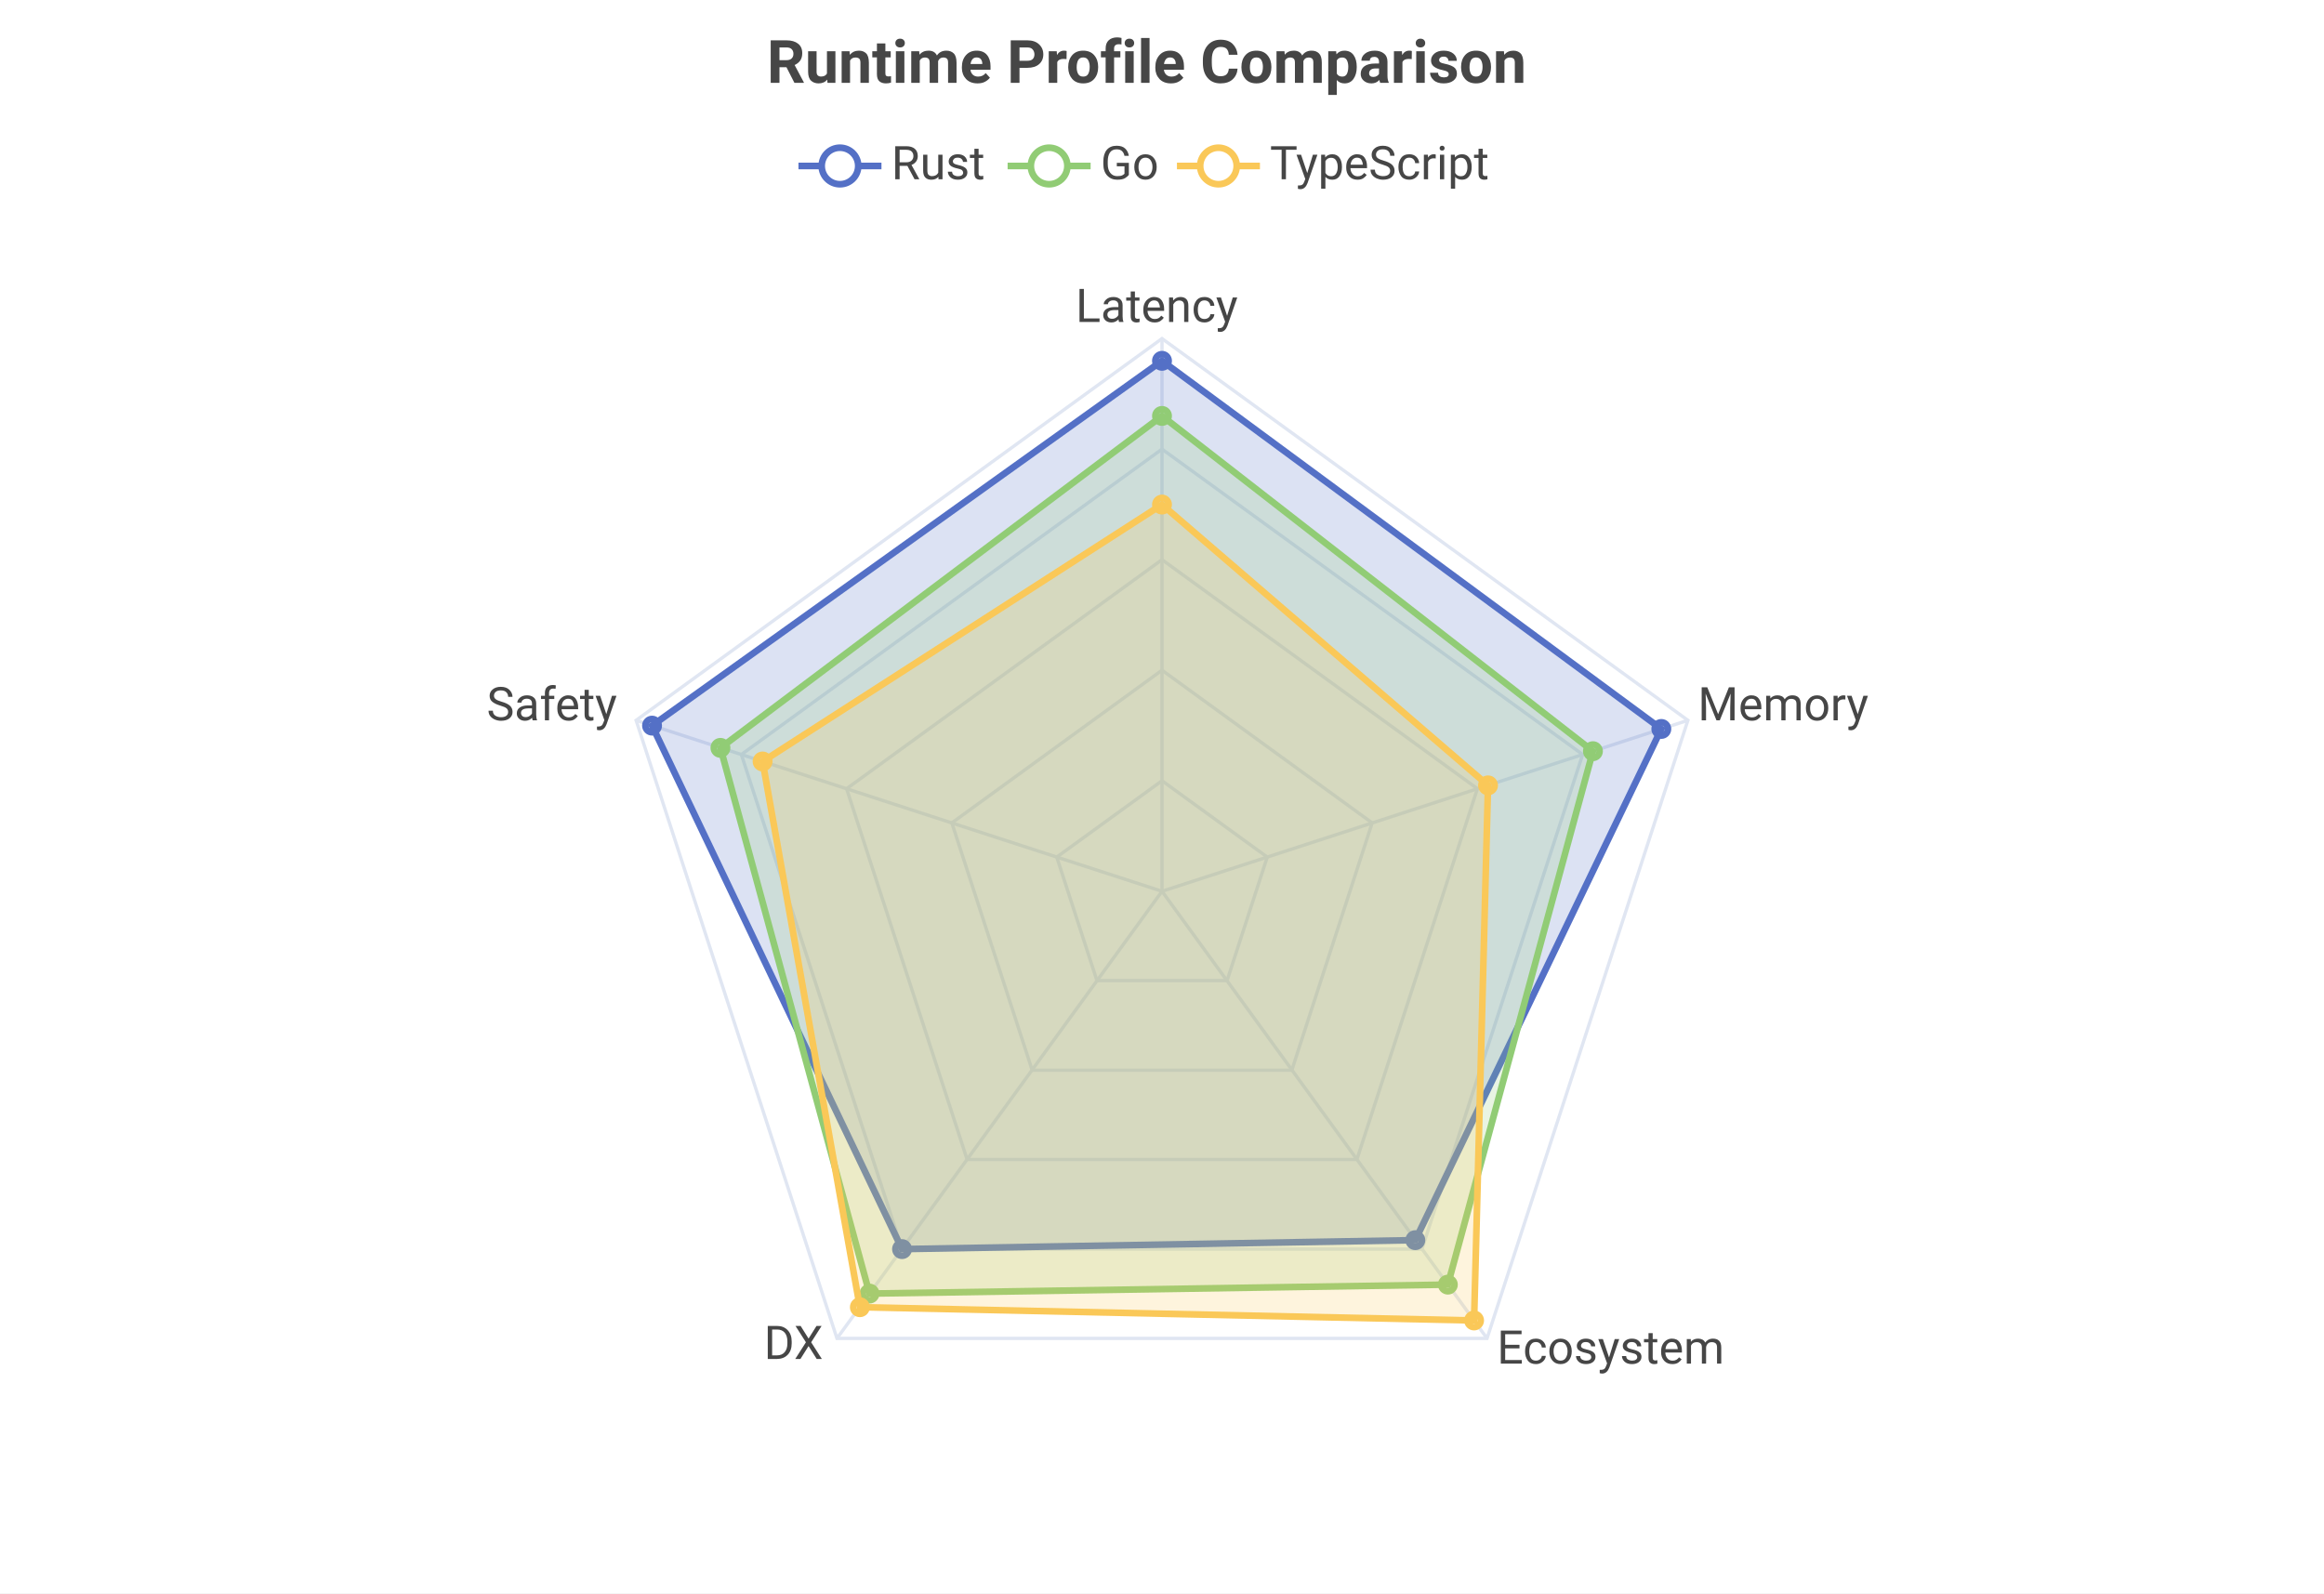
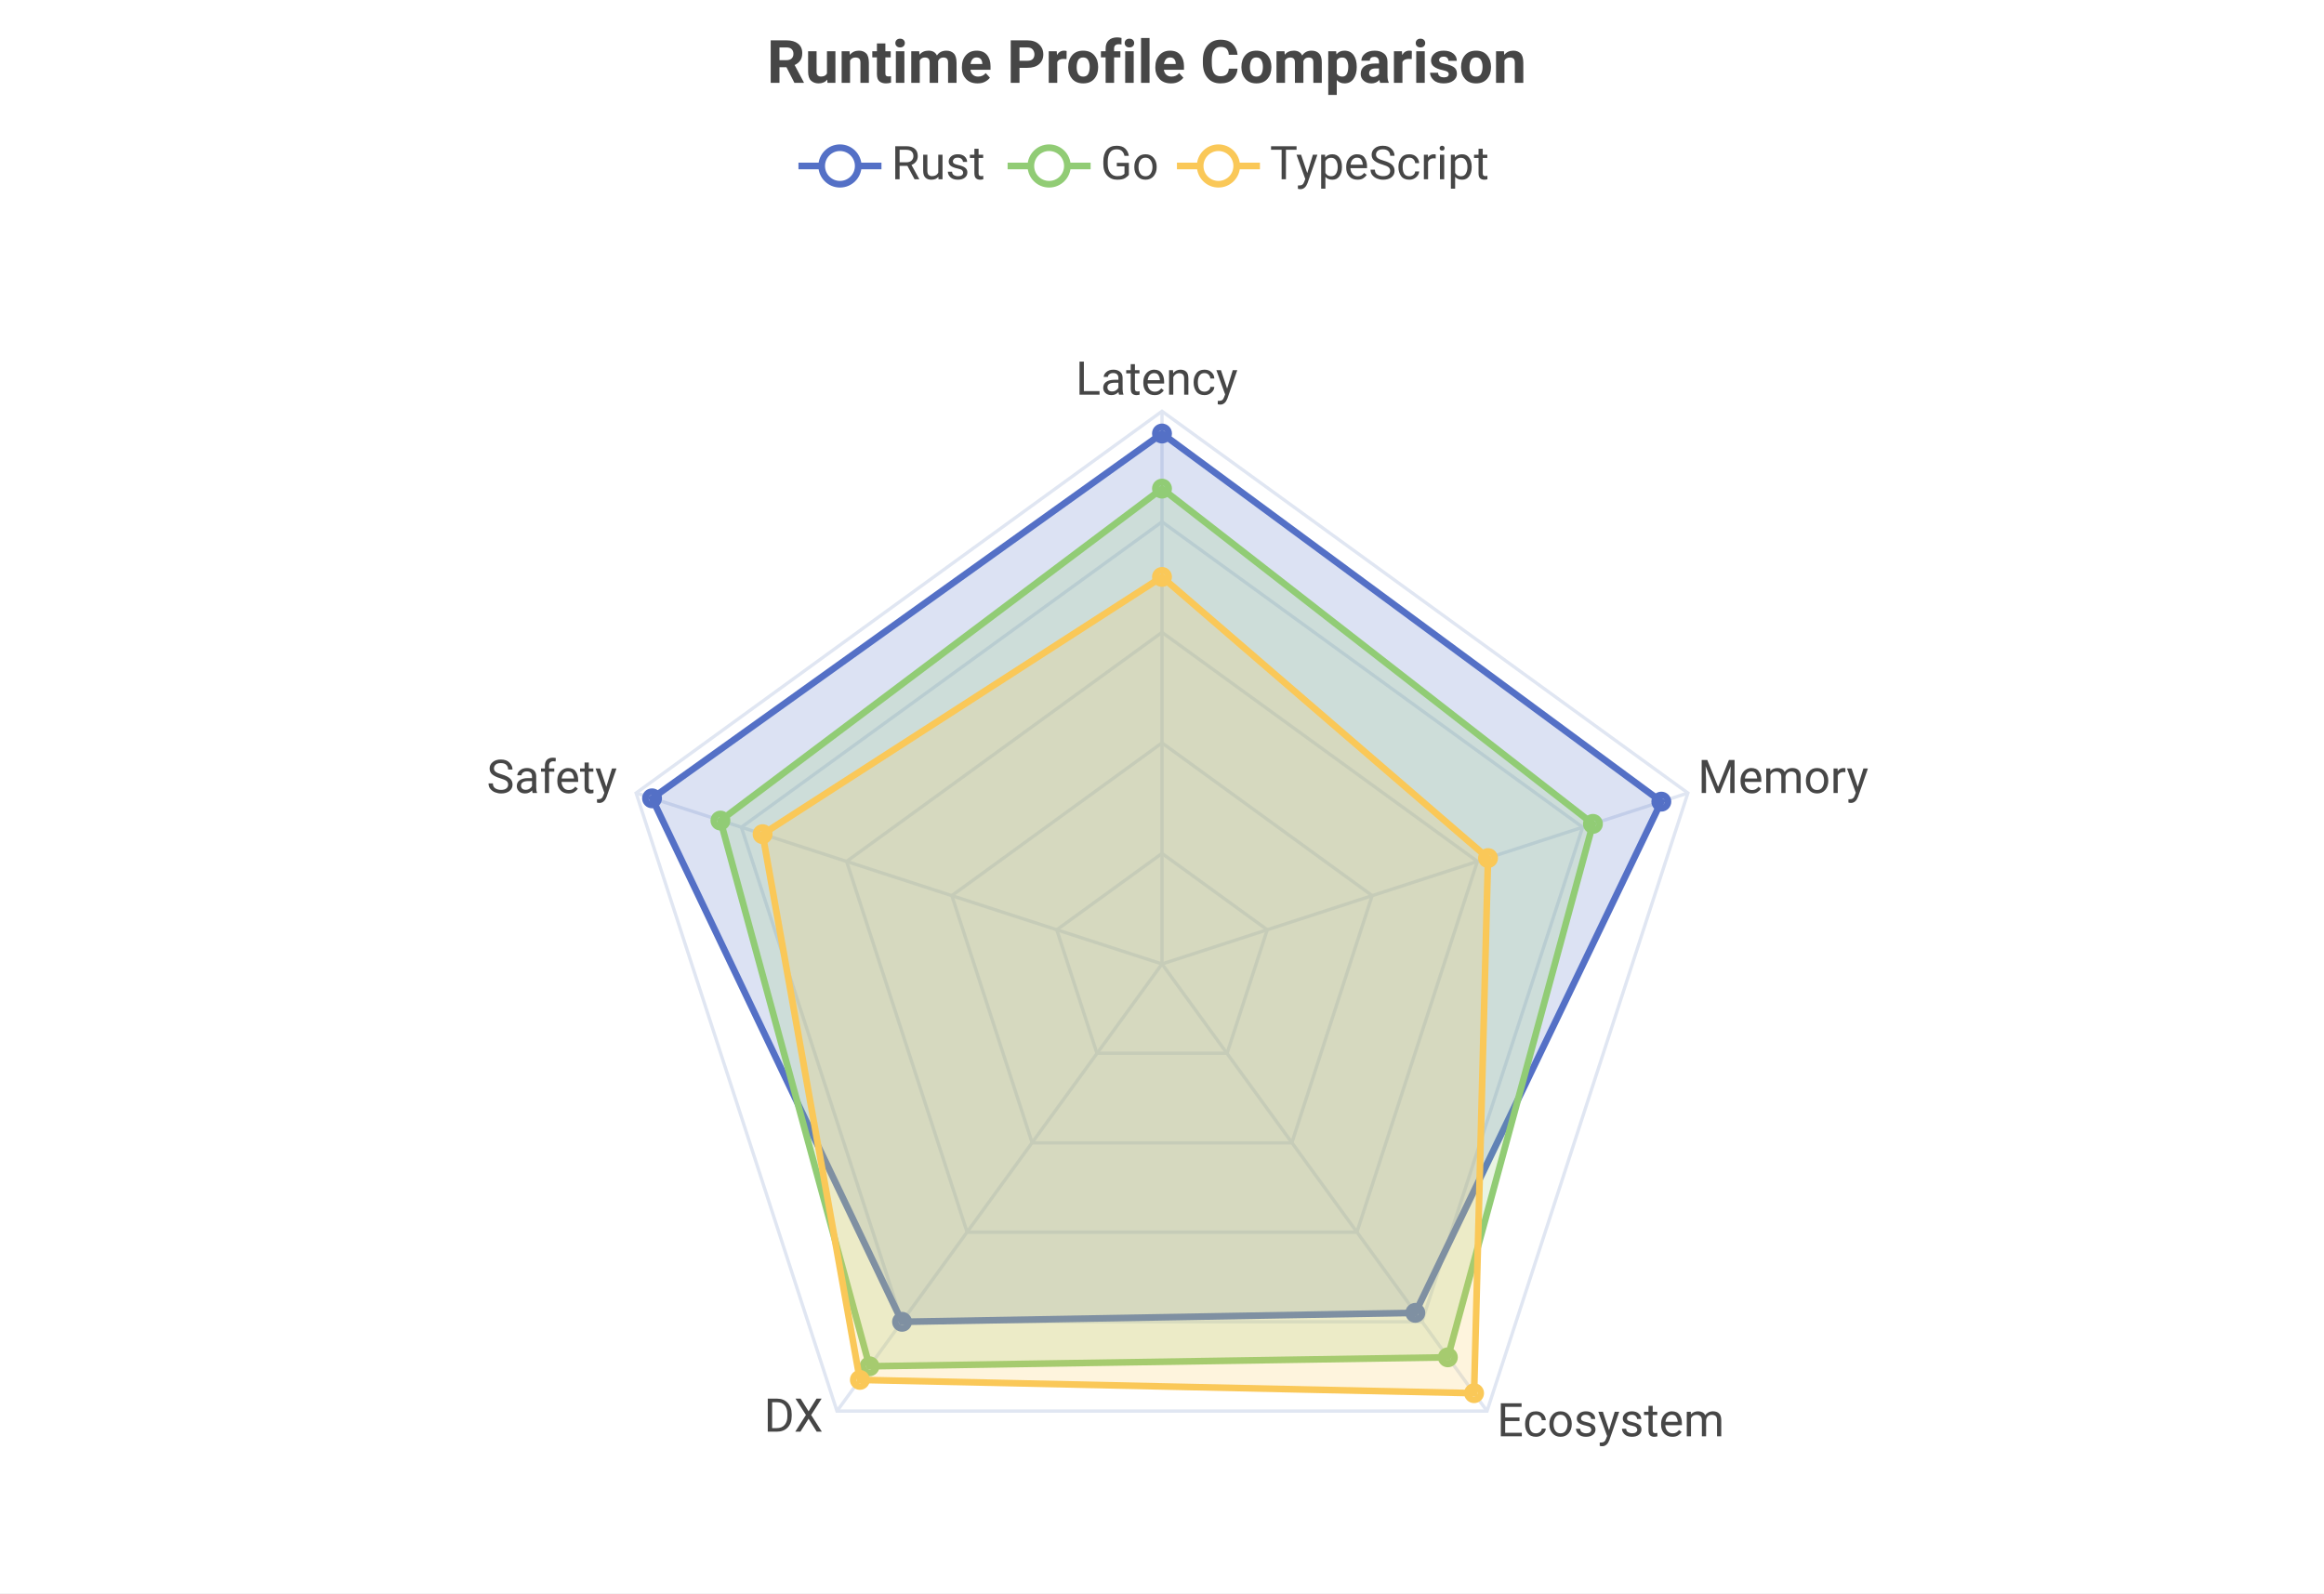
<svg xmlns="http://www.w3.org/2000/svg" width="700" height="480" viewBox="0 0 700 480">
  <rect x="0" y="0" width="700" height="480" fill="#FFFFFF" />
  <text font-size="18" x="231" y="5" dy="15" font-weight="bold" dominant-baseline="middle" font-family="Roboto" fill="#464646">
Runtime Profile Comparison
</text>
  <g>
    <line stroke-width="2" x1="240.5" y1="50" x2="265.5" y2="50" stroke="#5470C6" />
    <circle cx="253" cy="50" r="5.5" stroke-width="2" stroke="#5470C6" fill="#FFFFFF" />
    <text font-size="14" x="268.5" y="54" font-family="Roboto" fill="#464646">
Rust
</text>
  </g>
  <g>
    <line stroke-width="2" x1="303.5" y1="50" x2="328.5" y2="50" stroke="#91CC75" />
    <circle cx="316" cy="50" r="5.5" stroke-width="2" stroke="#91CC75" fill="#FFFFFF" />
    <text font-size="14" x="331.5" y="54" font-family="Roboto" fill="#464646">
Go
</text>
  </g>
  <g>
    <line stroke-width="2" x1="354.5" y1="50" x2="379.5" y2="50" stroke="#FAC858" />
    <circle cx="367" cy="50" r="5.5" stroke-width="2" stroke="#FAC858" fill="#FFFFFF" />
    <text font-size="14" x="382.5" y="54" font-family="Roboto" fill="#464646">
TypeScript
</text>
  </g>
-   <path d="M 350 235.2 L 381.7 258.2 L 369.6 295.4 L 330.4 295.4 L 318.3 258.2 Z" stroke-width="1" fill="none" stroke="#E0E6F2" />
-   <path d="M 350 201.9 L 413.3 247.9 L 389.1 322.4 L 310.9 322.4 L 286.7 247.9 Z" stroke-width="1" fill="none" stroke="#E0E6F2" />
-   <path d="M 350 168.6 L 445 237.6 L 408.7 349.3 L 291.3 349.3 L 255 237.6 Z" stroke-width="1" fill="none" stroke="#E0E6F2" />
-   <path d="M 350 135.3 L 476.7 227.3 L 428.3 376.3 L 271.7 376.3 L 223.3 227.3 Z" stroke-width="1" fill="none" stroke="#E0E6F2" />
-   <path d="M 350 102 L 508.4 217 L 447.9 403.2 L 252.1 403.2 L 191.6 217 Z" stroke-width="1" fill="none" stroke="#E0E6F2" />
-   <text font-size="14" x="324" y="97" font-family="Roboto" fill="#464646">
+   <path d="M 350 257.1 L 381.7 280.1 L 369.6 317.3 L 330.4 317.3 L 318.3 280.1 Z" stroke-width="1" fill="none" stroke="#E0E6F2" />
+   <path d="M 350 223.8 L 413.3 269.8 L 389.1 344.3 L 310.9 344.3 L 286.7 269.8 Z" stroke-width="1" fill="none" stroke="#E0E6F2" />
+   <path d="M 350 190.5 L 445 259.5 L 408.7 371.2 L 291.3 371.2 L 255 259.5 Z" stroke-width="1" fill="none" stroke="#E0E6F2" />
+   <path d="M 350 157.2 L 476.7 249.2 L 428.3 398.2 L 271.7 398.2 L 223.3 249.2 Z" stroke-width="1" fill="none" stroke="#E0E6F2" />
+   <path d="M 350 123.9 L 508.4 238.9 L 447.9 425.1 L 252.1 425.1 L 191.6 238.9 Z" stroke-width="1" fill="none" stroke="#E0E6F2" />
+   <text font-size="14" x="324" y="118.9" font-family="Roboto" fill="#464646">
Latency
</text>
-   <line stroke-width="1" x1="350" y1="102" x2="350" y2="268.5" stroke="#E0E6F2" />
-   <text font-size="14" x="511.4" y="217" font-family="Roboto" fill="#464646">
+   <line stroke-width="1" x1="350" y1="123.9" x2="350" y2="290.4" stroke="#E0E6F2" />
+   <text font-size="14" x="511.4" y="238.9" font-family="Roboto" fill="#464646">
Memory
</text>
-   <line stroke-width="1" x1="508.4" y1="217" x2="350" y2="268.5" stroke="#E0E6F2" />
-   <text font-size="14" x="450.9" y="410.8" font-family="Roboto" fill="#464646">
+   <line stroke-width="1" x1="508.4" y1="238.9" x2="350" y2="290.4" stroke="#E0E6F2" />
+   <text font-size="14" x="450.9" y="432.7" font-family="Roboto" fill="#464646">
Ecosystem
</text>
-   <line stroke-width="1" x1="447.9" y1="403.2" x2="350" y2="268.5" stroke="#E0E6F2" />
-   <text font-size="14" x="230.1" y="409.4" font-family="Roboto" fill="#464646">
+   <line stroke-width="1" x1="447.9" y1="425.1" x2="350" y2="290.4" stroke="#E0E6F2" />
+   <text font-size="14" x="230.1" y="431.3" font-family="Roboto" fill="#464646">
DX
</text>
-   <line stroke-width="1" x1="252.1" y1="403.2" x2="350" y2="268.5" stroke="#E0E6F2" />
-   <text font-size="14" x="146.6" y="217" font-family="Roboto" fill="#464646">
+   <line stroke-width="1" x1="252.1" y1="425.1" x2="350" y2="290.4" stroke="#E0E6F2" />
+   <text font-size="14" x="146.6" y="238.9" font-family="Roboto" fill="#464646">
Safety
</text>
-   <line stroke-width="1" x1="191.6" y1="217" x2="350" y2="268.5" stroke="#E0E6F2" />
+   <line stroke-width="1" x1="191.6" y1="238.9" x2="350" y2="290.4" stroke="#E0E6F2" />
  <g>
-     <path d="M 350 108.7 L 500.4 219.6 L 426.3 373.6 L 271.7 376.3 L 196.4 218.6 Z" stroke-width="2" fill="#5470C6" fill-opacity="0.2" stroke="#5470C6" />
+     <path d="M 350 130.6 L 500.4 241.5 L 426.3 395.5 L 271.7 398.2 L 196.4 240.5 Z" stroke-width="2" fill="#5470C6" fill-opacity="0.2" stroke="#5470C6" />
    <g stroke-width="2" stroke="#5470C6" fill="none">
-       <circle cx="350" cy="108.7" r="2" />
-       <circle cx="500.4" cy="219.6" r="2" />
-       <circle cx="426.3" cy="373.6" r="2" />
-       <circle cx="271.7" cy="376.3" r="2" />
-       <circle cx="196.4" cy="218.6" r="2" />
+       <circle cx="350" cy="130.6" r="2" />
+       <circle cx="500.4" cy="241.5" r="2" />
+       <circle cx="426.3" cy="395.5" r="2" />
+       <circle cx="271.7" cy="398.2" r="2" />
+       <circle cx="196.4" cy="240.5" r="2" />
    </g>
  </g>
  <g>
-     <path d="M 350 125.3 L 479.8 226.3 L 436.1 387 L 261.9 389.7 L 217 225.3 Z" stroke-width="2" fill="#91CC75" fill-opacity="0.2" stroke="#91CC75" />
+     <path d="M 350 147.2 L 479.8 248.2 L 436.1 408.9 L 261.9 411.6 L 217 247.2 Z" stroke-width="2" fill="#91CC75" fill-opacity="0.2" stroke="#91CC75" />
    <g stroke-width="2" stroke="#91CC75" fill="none">
-       <circle cx="350" cy="125.3" r="2" />
-       <circle cx="479.8" cy="226.3" r="2" />
-       <circle cx="436.1" cy="387" r="2" />
-       <circle cx="261.9" cy="389.7" r="2" />
-       <circle cx="217" cy="225.3" r="2" />
+       <circle cx="350" cy="147.2" r="2" />
+       <circle cx="479.8" cy="248.2" r="2" />
+       <circle cx="436.1" cy="408.9" r="2" />
+       <circle cx="261.9" cy="411.6" r="2" />
+       <circle cx="217" cy="247.2" r="2" />
    </g>
  </g>
  <g>
-     <path d="M 350 152 L 448.2 236.6 L 444 397.8 L 259 393.8 L 229.7 229.4 Z" stroke-width="2" fill="#FAC858" fill-opacity="0.2" stroke="#FAC858" />
+     <path d="M 350 173.8 L 448.2 258.5 L 444 419.7 L 259 415.7 L 229.7 251.3 Z" stroke-width="2" fill="#FAC858" fill-opacity="0.2" stroke="#FAC858" />
    <g stroke-width="2" stroke="#FAC858" fill="none">
-       <circle cx="350" cy="152" r="2" />
-       <circle cx="448.2" cy="236.6" r="2" />
-       <circle cx="444" cy="397.8" r="2" />
-       <circle cx="259" cy="393.8" r="2" />
-       <circle cx="229.7" cy="229.4" r="2" />
+       <circle cx="350" cy="173.8" r="2" />
+       <circle cx="448.2" cy="258.5" r="2" />
+       <circle cx="444" cy="419.7" r="2" />
+       <circle cx="259" cy="415.7" r="2" />
+       <circle cx="229.7" cy="251.3" r="2" />
    </g>
  </g>
</svg>
